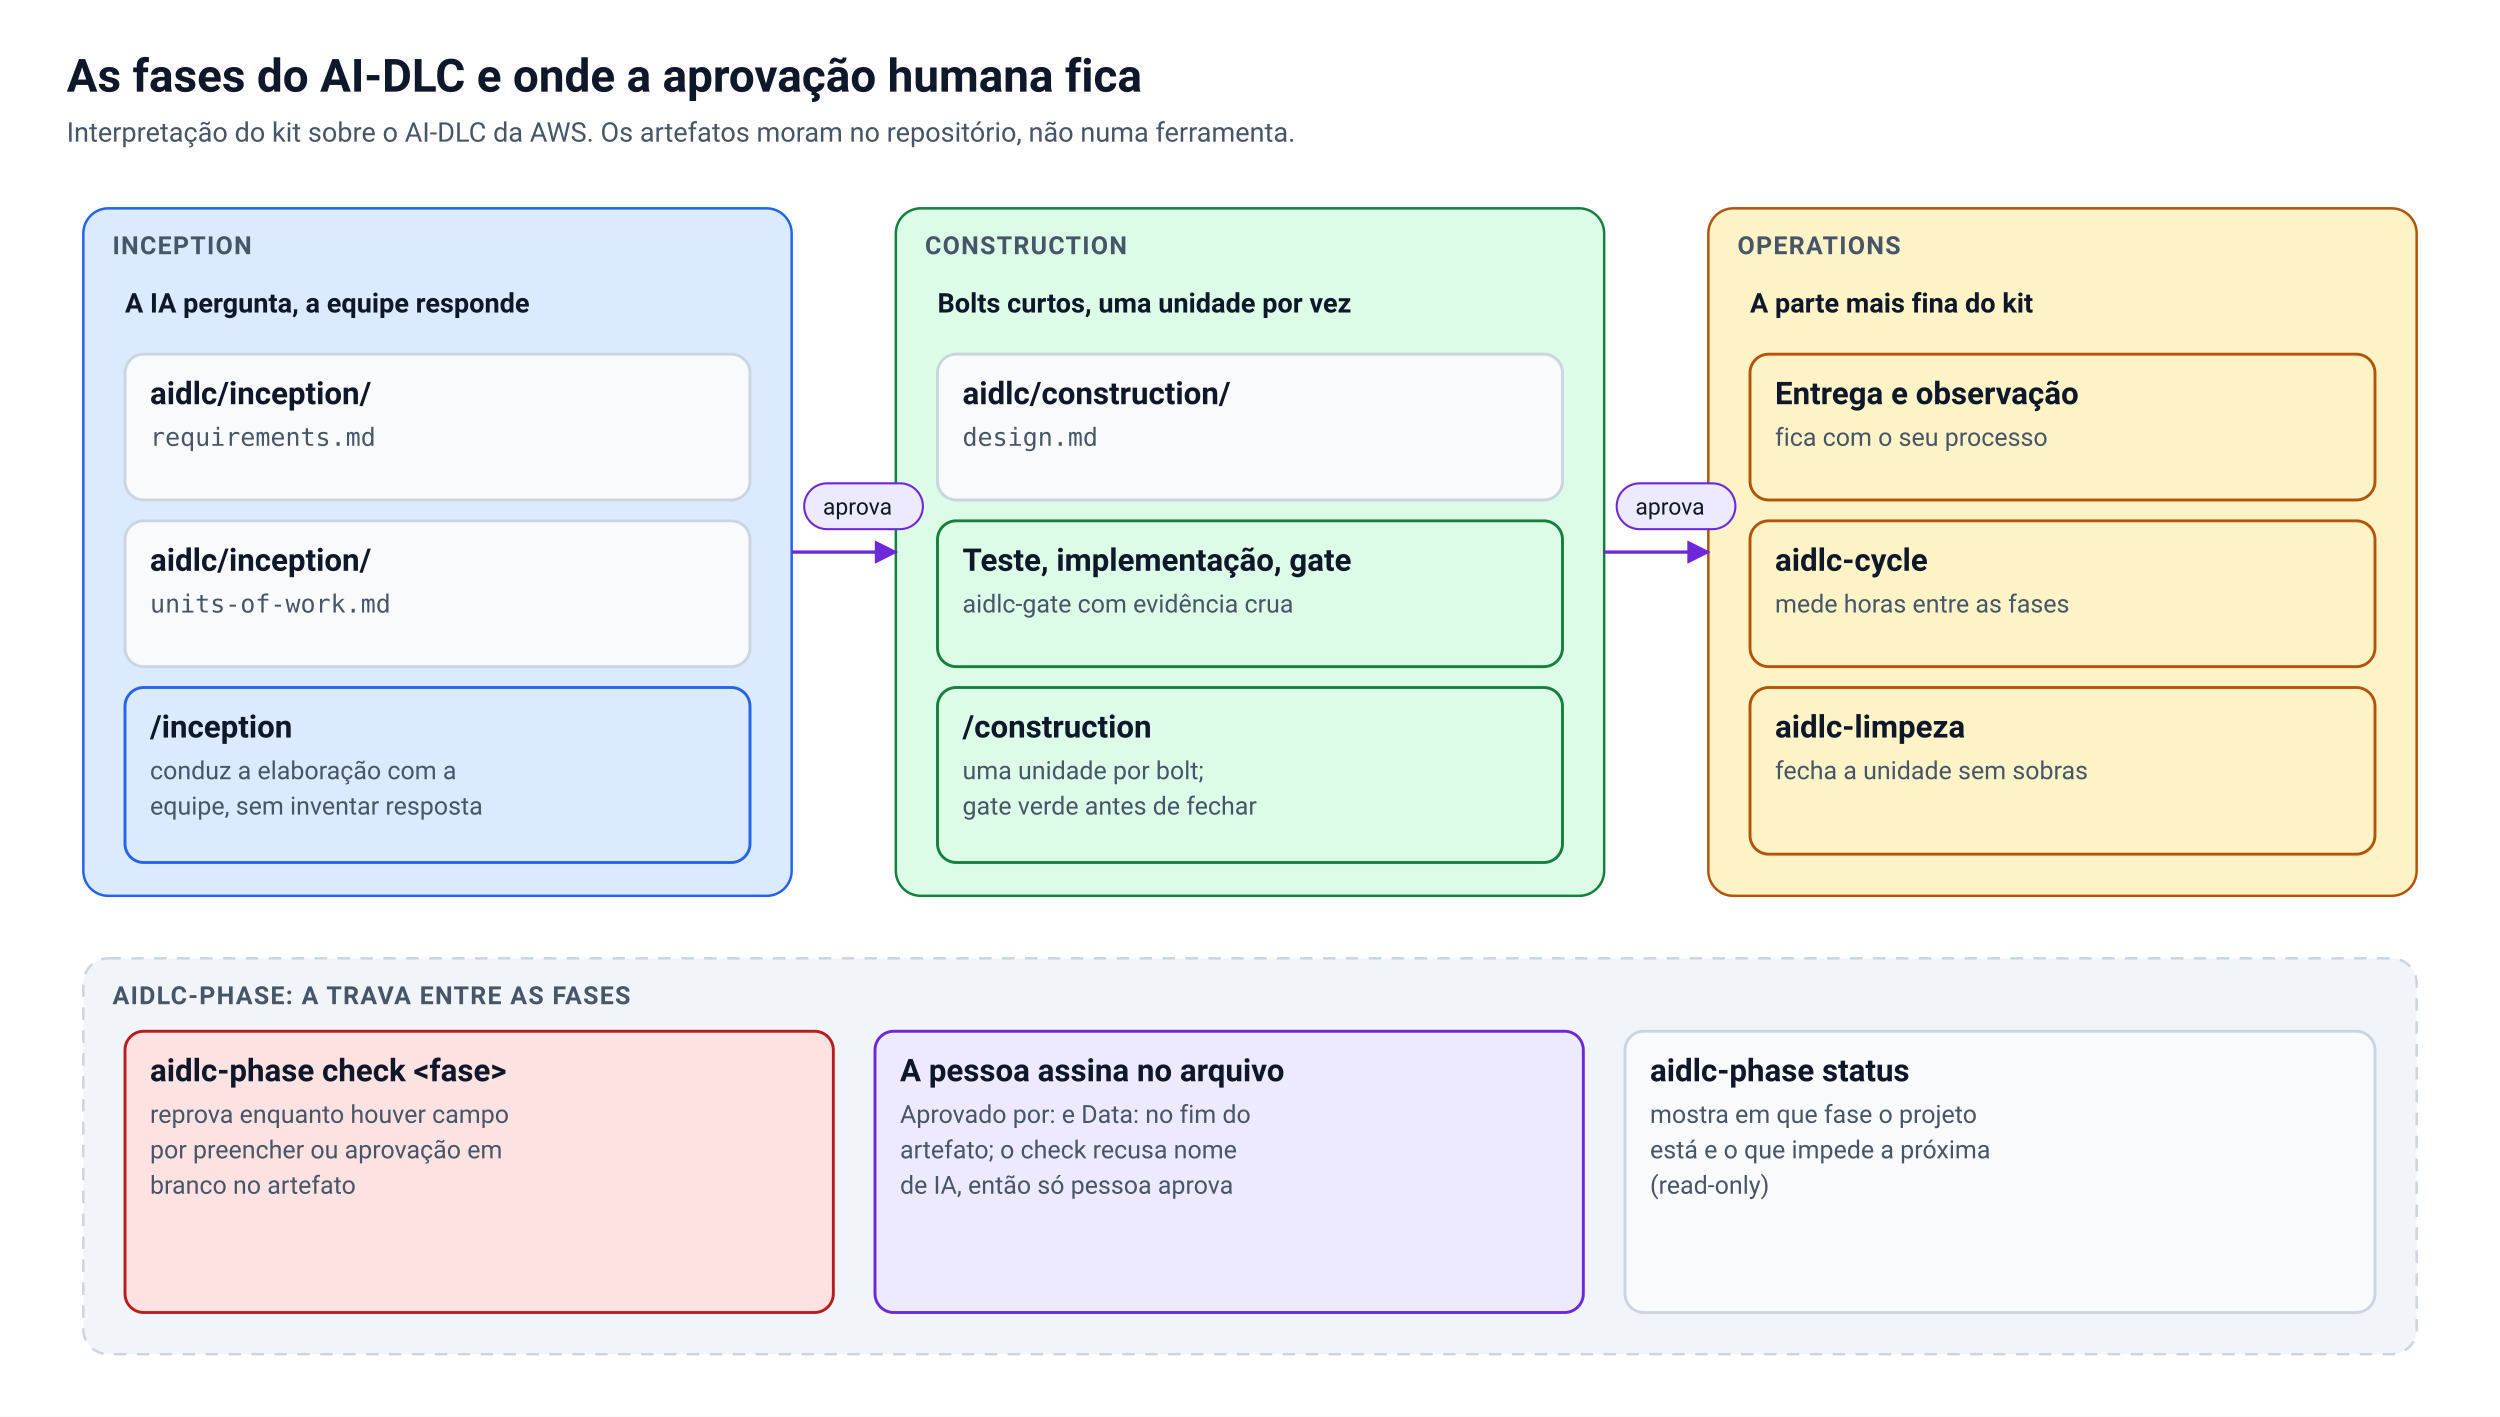
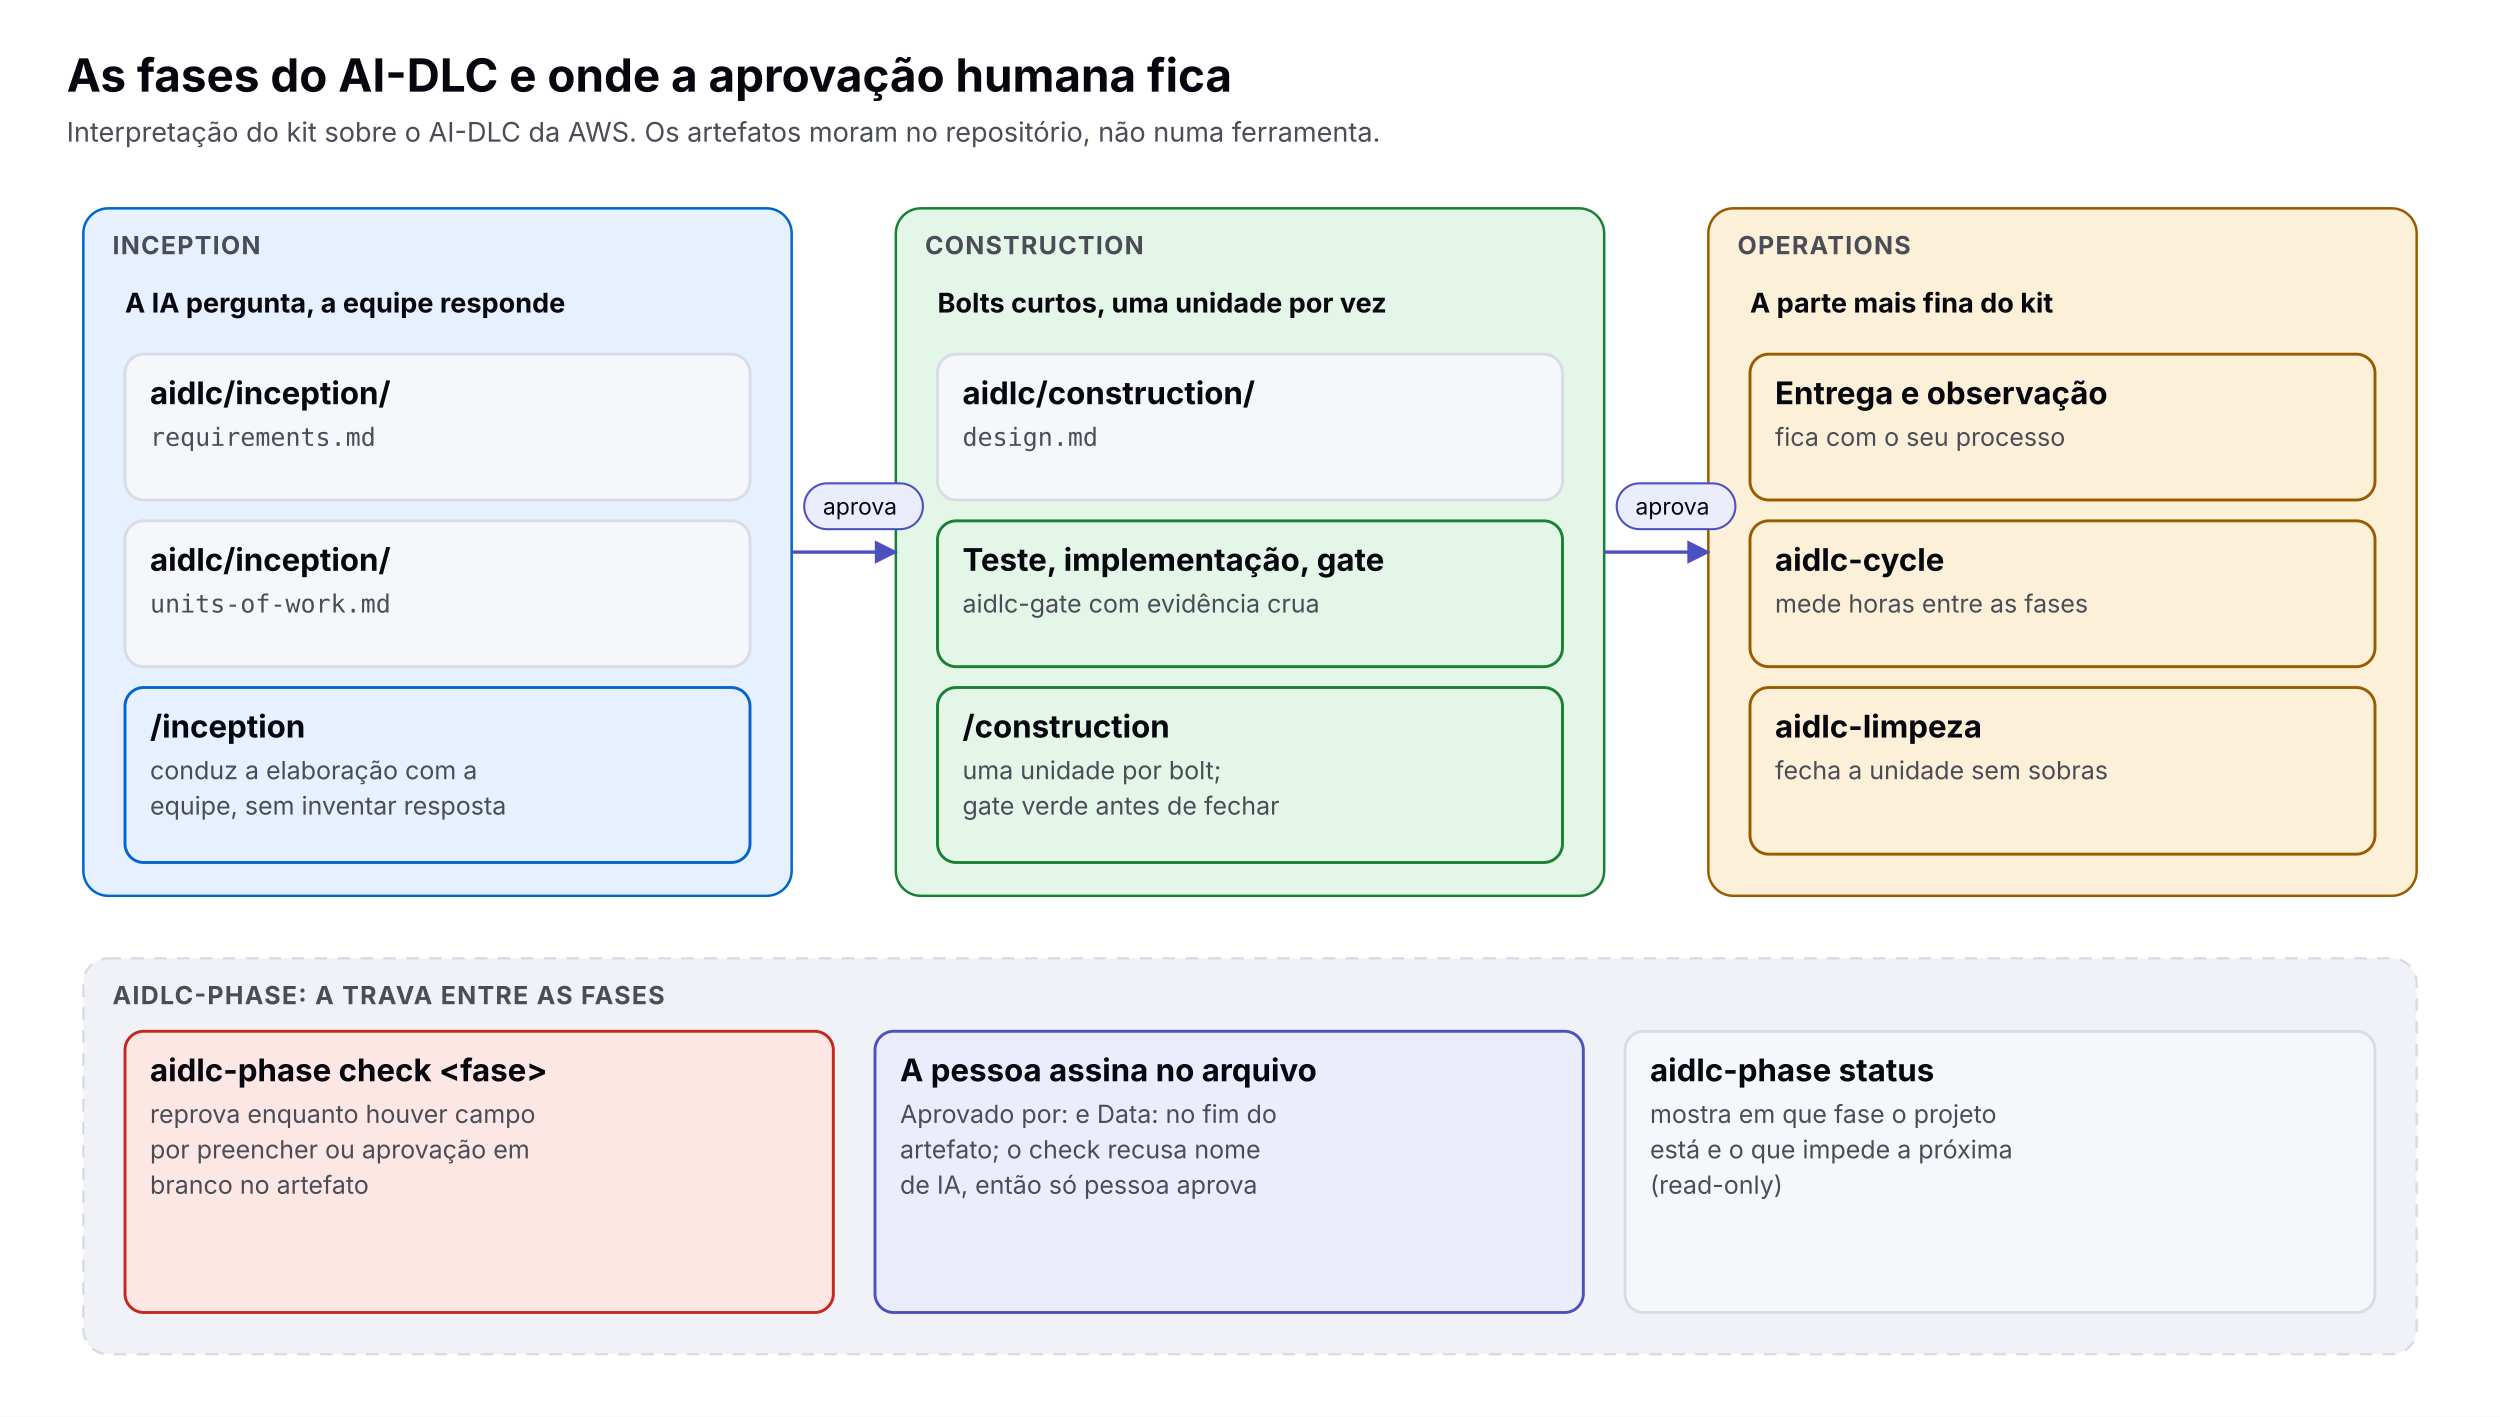
- <svg xmlns="http://www.w3.org/2000/svg" viewBox="0 0 1200 680" width="1200" height="680" font-family="system-ui, -apple-system, 'Segoe UI', Roboto, 'Helvetica Neue', Arial, sans-serif" role="img" aria-label="Fases do AI-DLC e aprovação humana">
+ <svg xmlns="http://www.w3.org/2000/svg" viewBox="0 0 1200 680" width="1200" height="680" font-family="Inter, 'Segoe UI', system-ui, -apple-system, Roboto, 'Helvetica Neue', Arial, sans-serif" role="img" aria-label="Fases do AI-DLC e aprovação humana">
  <rect width="1200" height="680" fill="#ffffff" />
  <defs>
    <marker id="ponta-roxo" viewBox="0 0 10 10" refX="9" refY="5" markerWidth="7" markerHeight="7" orient="auto-start-reverse">
-       <path d="M0 0L10 5L0 10z" fill="#6d28d9" />
+       <path d="M0 0L10 5L0 10z" fill="#4c51bf" />
    </marker>
  </defs>
-   <text x="32" y="44" font-size="22" font-weight="700" fill="#0f172a">As fases do AI-DLC e onde a aprovação humana fica</text>
-   <text x="32" y="68" font-size="13" fill="#475569">Interpretação do kit sobre o AI-DLC da AWS. Os artefatos moram no repositório, não numa ferramenta.</text>
-   <rect x="40" y="100" width="340" height="330" rx="12" fill="#dbeafe" stroke="#2563eb" stroke-width="1.2" />
-   <text x="54" y="122" font-size="12" font-weight="700" letter-spacing="0.6" fill="#475569">INCEPTION</text>
-   <text x="60" y="150" font-size="13" text-anchor="start" fill="#0f172a" font-weight="700">A IA pergunta, a equipe responde</text>
+   <text x="32" y="44" font-size="22" font-weight="700" fill="#07080f">As fases do AI-DLC e onde a aprovação humana fica</text>
+   <text x="32" y="68" font-size="13" fill="#4a4d57">Interpretação do kit sobre o AI-DLC da AWS. Os artefatos moram no repositório, não numa ferramenta.</text>
+   <rect x="40" y="100" width="340" height="330" rx="12" fill="#e6f0ff" stroke="#0066cc" stroke-width="1.2" />
+   <text x="54" y="122" font-size="12" font-weight="700" letter-spacing="0.6" fill="#4a4d57">INCEPTION</text>
+   <text x="60" y="150" font-size="13" text-anchor="start" fill="#07080f" font-weight="700">A IA pergunta, a equipe responde</text>
  <g>
-     <rect x="60" y="170" width="300" height="70" rx="9" fill="#f8fafc" stroke="#cbd5e1" stroke-width="1.4" />
-     <text x="72" y="194" font-size="15" font-weight="700" fill="#0f172a">aidlc/inception/</text>
-     <text x="72" y="214" font-size="12" fill="#475569" font-family="ui-monospace, SFMono-Regular, Menlo, Consolas, monospace">requirements.md</text>
+     <rect x="60" y="170" width="300" height="70" rx="9" fill="#f6f7fb" stroke="#d9dce6" stroke-width="1.4" />
+     <text x="72" y="194" font-size="15" font-weight="700" fill="#07080f">aidlc/inception/</text>
+     <text x="72" y="214" font-size="12" fill="#4a4d57" font-family="'Geist Mono', ui-monospace, SFMono-Regular, Menlo, Consolas, monospace">requirements.md</text>
  </g>
  <g>
-     <rect x="60" y="250" width="300" height="70" rx="9" fill="#f8fafc" stroke="#cbd5e1" stroke-width="1.4" />
-     <text x="72" y="274" font-size="15" font-weight="700" fill="#0f172a">aidlc/inception/</text>
-     <text x="72" y="294" font-size="12" fill="#475569" font-family="ui-monospace, SFMono-Regular, Menlo, Consolas, monospace">units-of-work.md</text>
+     <rect x="60" y="250" width="300" height="70" rx="9" fill="#f6f7fb" stroke="#d9dce6" stroke-width="1.4" />
+     <text x="72" y="274" font-size="15" font-weight="700" fill="#07080f">aidlc/inception/</text>
+     <text x="72" y="294" font-size="12" fill="#4a4d57" font-family="'Geist Mono', ui-monospace, SFMono-Regular, Menlo, Consolas, monospace">units-of-work.md</text>
  </g>
  <g>
-     <rect x="60" y="330" width="300" height="84" rx="9" fill="#dbeafe" stroke="#2563eb" stroke-width="1.4" />
-     <text x="72" y="354" font-size="15" font-weight="700" fill="#0f172a">/inception</text>
-     <text x="72" y="374" font-size="12" fill="#475569">conduz a elaboração com a</text>
-     <text x="72" y="391" font-size="12" fill="#475569">equipe, sem inventar resposta</text>
+     <rect x="60" y="330" width="300" height="84" rx="9" fill="#e6f0ff" stroke="#0066cc" stroke-width="1.4" />
+     <text x="72" y="354" font-size="15" font-weight="700" fill="#07080f">/inception</text>
+     <text x="72" y="374" font-size="12" fill="#4a4d57">conduz a elaboração com a</text>
+     <text x="72" y="391" font-size="12" fill="#4a4d57">equipe, sem inventar resposta</text>
  </g>
-   <rect x="430" y="100" width="340" height="330" rx="12" fill="#dcfce7" stroke="#15803d" stroke-width="1.2" />
-   <text x="444" y="122" font-size="12" font-weight="700" letter-spacing="0.6" fill="#475569">CONSTRUCTION</text>
-   <text x="450" y="150" font-size="13" text-anchor="start" fill="#0f172a" font-weight="700">Bolts curtos, uma unidade por vez</text>
+   <rect x="430" y="100" width="340" height="330" rx="12" fill="#e3f6e8" stroke="#1a7f37" stroke-width="1.2" />
+   <text x="444" y="122" font-size="12" font-weight="700" letter-spacing="0.6" fill="#4a4d57">CONSTRUCTION</text>
+   <text x="450" y="150" font-size="13" text-anchor="start" fill="#07080f" font-weight="700">Bolts curtos, uma unidade por vez</text>
  <g>
-     <rect x="450" y="170" width="300" height="70" rx="9" fill="#f8fafc" stroke="#cbd5e1" stroke-width="1.4" />
-     <text x="462" y="194" font-size="15" font-weight="700" fill="#0f172a">aidlc/construction/</text>
-     <text x="462" y="214" font-size="12" fill="#475569" font-family="ui-monospace, SFMono-Regular, Menlo, Consolas, monospace">design.md</text>
+     <rect x="450" y="170" width="300" height="70" rx="9" fill="#f6f7fb" stroke="#d9dce6" stroke-width="1.4" />
+     <text x="462" y="194" font-size="15" font-weight="700" fill="#07080f">aidlc/construction/</text>
+     <text x="462" y="214" font-size="12" fill="#4a4d57" font-family="'Geist Mono', ui-monospace, SFMono-Regular, Menlo, Consolas, monospace">design.md</text>
  </g>
  <g>
-     <rect x="450" y="250" width="300" height="70" rx="9" fill="#dcfce7" stroke="#15803d" stroke-width="1.4" />
-     <text x="462" y="274" font-size="15" font-weight="700" fill="#0f172a">Teste, implementação, gate</text>
-     <text x="462" y="294" font-size="12" fill="#475569">aidlc-gate com evidência crua</text>
+     <rect x="450" y="250" width="300" height="70" rx="9" fill="#e3f6e8" stroke="#1a7f37" stroke-width="1.4" />
+     <text x="462" y="274" font-size="15" font-weight="700" fill="#07080f">Teste, implementação, gate</text>
+     <text x="462" y="294" font-size="12" fill="#4a4d57">aidlc-gate com evidência crua</text>
  </g>
  <g>
-     <rect x="450" y="330" width="300" height="84" rx="9" fill="#dcfce7" stroke="#15803d" stroke-width="1.4" />
-     <text x="462" y="354" font-size="15" font-weight="700" fill="#0f172a">/construction</text>
-     <text x="462" y="374" font-size="12" fill="#475569">uma unidade por bolt;</text>
-     <text x="462" y="391" font-size="12" fill="#475569">gate verde antes de fechar</text>
+     <rect x="450" y="330" width="300" height="84" rx="9" fill="#e3f6e8" stroke="#1a7f37" stroke-width="1.4" />
+     <text x="462" y="354" font-size="15" font-weight="700" fill="#07080f">/construction</text>
+     <text x="462" y="374" font-size="12" fill="#4a4d57">uma unidade por bolt;</text>
+     <text x="462" y="391" font-size="12" fill="#4a4d57">gate verde antes de fechar</text>
  </g>
-   <rect x="820" y="100" width="340" height="330" rx="12" fill="#fef3c7" stroke="#b45309" stroke-width="1.2" />
-   <text x="834" y="122" font-size="12" font-weight="700" letter-spacing="0.6" fill="#475569">OPERATIONS</text>
-   <text x="840" y="150" font-size="13" text-anchor="start" fill="#0f172a" font-weight="700">A parte mais fina do kit</text>
+   <rect x="820" y="100" width="340" height="330" rx="12" fill="#fdf0d8" stroke="#9a5b00" stroke-width="1.2" />
+   <text x="834" y="122" font-size="12" font-weight="700" letter-spacing="0.6" fill="#4a4d57">OPERATIONS</text>
+   <text x="840" y="150" font-size="13" text-anchor="start" fill="#07080f" font-weight="700">A parte mais fina do kit</text>
  <g>
-     <rect x="840" y="170" width="300" height="70" rx="9" fill="#fef3c7" stroke="#b45309" stroke-width="1.4" />
-     <text x="852" y="194" font-size="15" font-weight="700" fill="#0f172a">Entrega e observação</text>
-     <text x="852" y="214" font-size="12" fill="#475569">fica com o seu processo</text>
+     <rect x="840" y="170" width="300" height="70" rx="9" fill="#fdf0d8" stroke="#9a5b00" stroke-width="1.4" />
+     <text x="852" y="194" font-size="15" font-weight="700" fill="#07080f">Entrega e observação</text>
+     <text x="852" y="214" font-size="12" fill="#4a4d57">fica com o seu processo</text>
  </g>
  <g>
-     <rect x="840" y="250" width="300" height="70" rx="9" fill="#fef3c7" stroke="#b45309" stroke-width="1.4" />
-     <text x="852" y="274" font-size="15" font-weight="700" fill="#0f172a">aidlc-cycle</text>
-     <text x="852" y="294" font-size="12" fill="#475569">mede horas entre as fases</text>
+     <rect x="840" y="250" width="300" height="70" rx="9" fill="#fdf0d8" stroke="#9a5b00" stroke-width="1.4" />
+     <text x="852" y="274" font-size="15" font-weight="700" fill="#07080f">aidlc-cycle</text>
+     <text x="852" y="294" font-size="12" fill="#4a4d57">mede horas entre as fases</text>
  </g>
  <g>
-     <rect x="840" y="330" width="300" height="80" rx="9" fill="#fef3c7" stroke="#b45309" stroke-width="1.4" />
-     <text x="852" y="354" font-size="15" font-weight="700" fill="#0f172a">aidlc-limpeza</text>
-     <text x="852" y="374" font-size="12" fill="#475569">fecha a unidade sem sobras</text>
+     <rect x="840" y="330" width="300" height="80" rx="9" fill="#fdf0d8" stroke="#9a5b00" stroke-width="1.4" />
+     <text x="852" y="354" font-size="15" font-weight="700" fill="#07080f">aidlc-limpeza</text>
+     <text x="852" y="374" font-size="12" fill="#4a4d57">fecha a unidade sem sobras</text>
  </g>
-   <path d="M380 265 L430 265" fill="none" stroke="#6d28d9" stroke-width="1.6" marker-end="url(#ponta-roxo)" />
-   <path d="M770 265 L820 265" fill="none" stroke="#6d28d9" stroke-width="1.6" marker-end="url(#ponta-roxo)" />
-   <rect x="386" y="232" width="57" height="22" rx="11" fill="#ede9fe" stroke="#6d28d9" stroke-width="1" />
-   <text x="395" y="247" font-size="11" fill="#0f172a">aprova</text>
-   <rect x="776" y="232" width="57" height="22" rx="11" fill="#ede9fe" stroke="#6d28d9" stroke-width="1" />
-   <text x="785" y="247" font-size="11" fill="#0f172a">aprova</text>
-   <rect x="40" y="460" width="1120" height="190" rx="12" fill="#f1f5f9" stroke="#cbd5e1" stroke-width="1.2" stroke-dasharray="6 5" />
-   <text x="54" y="482" font-size="12" font-weight="700" letter-spacing="0.6" fill="#475569">AIDLC-PHASE: A TRAVA ENTRE AS FASES</text>
+   <path d="M380 265 L430 265" fill="none" stroke="#4c51bf" stroke-width="1.6" marker-end="url(#ponta-roxo)" />
+   <path d="M770 265 L820 265" fill="none" stroke="#4c51bf" stroke-width="1.6" marker-end="url(#ponta-roxo)" />
+   <rect x="386" y="232" width="57" height="22" rx="11" fill="#ebedfd" stroke="#4c51bf" stroke-width="1" />
+   <text x="395" y="247" font-size="11" fill="#07080f">aprova</text>
+   <rect x="776" y="232" width="57" height="22" rx="11" fill="#ebedfd" stroke="#4c51bf" stroke-width="1" />
+   <text x="785" y="247" font-size="11" fill="#07080f">aprova</text>
+   <rect x="40" y="460" width="1120" height="190" rx="12" fill="#f1f2f7" stroke="#d9dce6" stroke-width="1.2" stroke-dasharray="6 5" />
+   <text x="54" y="482" font-size="12" font-weight="700" letter-spacing="0.6" fill="#4a4d57">AIDLC-PHASE: A TRAVA ENTRE AS FASES</text>
  <g>
-     <rect x="60" y="495" width="340" height="135" rx="9" fill="#fee2e2" stroke="#b91c1c" stroke-width="1.4" />
-     <text x="72" y="519" font-size="15" font-weight="700" fill="#0f172a">aidlc-phase check &lt;fase&gt;</text>
-     <text x="72" y="539" font-size="12" fill="#475569">reprova enquanto houver campo</text>
-     <text x="72" y="556" font-size="12" fill="#475569">por preencher ou aprovação em</text>
-     <text x="72" y="573" font-size="12" fill="#475569">branco no artefato</text>
+     <rect x="60" y="495" width="340" height="135" rx="9" fill="#fde7e5" stroke="#c4281c" stroke-width="1.4" />
+     <text x="72" y="519" font-size="15" font-weight="700" fill="#07080f">aidlc-phase check &lt;fase&gt;</text>
+     <text x="72" y="539" font-size="12" fill="#4a4d57">reprova enquanto houver campo</text>
+     <text x="72" y="556" font-size="12" fill="#4a4d57">por preencher ou aprovação em</text>
+     <text x="72" y="573" font-size="12" fill="#4a4d57">branco no artefato</text>
  </g>
  <g>
-     <rect x="420" y="495" width="340" height="135" rx="9" fill="#ede9fe" stroke="#6d28d9" stroke-width="1.4" />
-     <text x="432" y="519" font-size="15" font-weight="700" fill="#0f172a">A pessoa assina no arquivo</text>
-     <text x="432" y="539" font-size="12" fill="#475569">Aprovado por: e Data: no fim do</text>
-     <text x="432" y="556" font-size="12" fill="#475569">artefato; o check recusa nome</text>
-     <text x="432" y="573" font-size="12" fill="#475569">de IA, então só pessoa aprova</text>
+     <rect x="420" y="495" width="340" height="135" rx="9" fill="#ebedfd" stroke="#4c51bf" stroke-width="1.4" />
+     <text x="432" y="519" font-size="15" font-weight="700" fill="#07080f">A pessoa assina no arquivo</text>
+     <text x="432" y="539" font-size="12" fill="#4a4d57">Aprovado por: e Data: no fim do</text>
+     <text x="432" y="556" font-size="12" fill="#4a4d57">artefato; o check recusa nome</text>
+     <text x="432" y="573" font-size="12" fill="#4a4d57">de IA, então só pessoa aprova</text>
  </g>
  <g>
-     <rect x="780" y="495" width="360" height="135" rx="9" fill="#f8fafc" stroke="#cbd5e1" stroke-width="1.4" />
-     <text x="792" y="519" font-size="15" font-weight="700" fill="#0f172a">aidlc-phase status</text>
-     <text x="792" y="539" font-size="12" fill="#475569">mostra em que fase o projeto</text>
-     <text x="792" y="556" font-size="12" fill="#475569">está e o que impede a próxima</text>
-     <text x="792" y="573" font-size="12" fill="#475569">(read-only)</text>
+     <rect x="780" y="495" width="360" height="135" rx="9" fill="#f6f7fb" stroke="#d9dce6" stroke-width="1.4" />
+     <text x="792" y="519" font-size="15" font-weight="700" fill="#07080f">aidlc-phase status</text>
+     <text x="792" y="539" font-size="12" fill="#4a4d57">mostra em que fase o projeto</text>
+     <text x="792" y="556" font-size="12" fill="#4a4d57">está e o que impede a próxima</text>
+     <text x="792" y="573" font-size="12" fill="#4a4d57">(read-only)</text>
  </g>
</svg>
